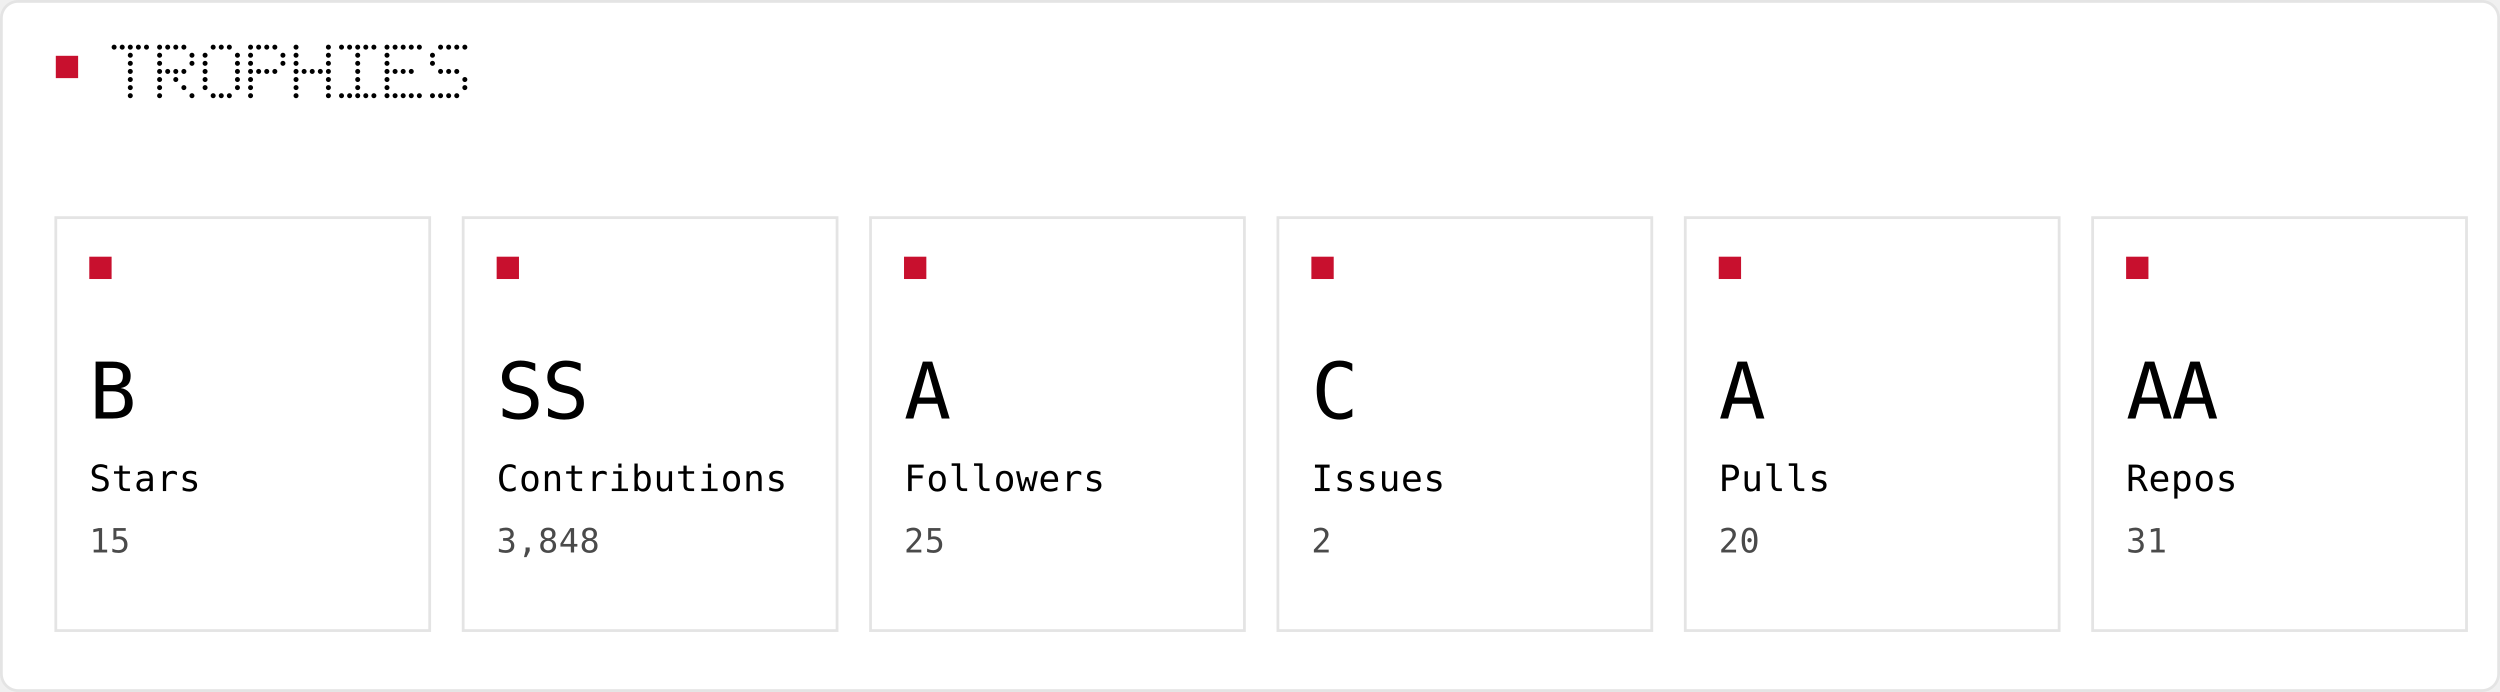
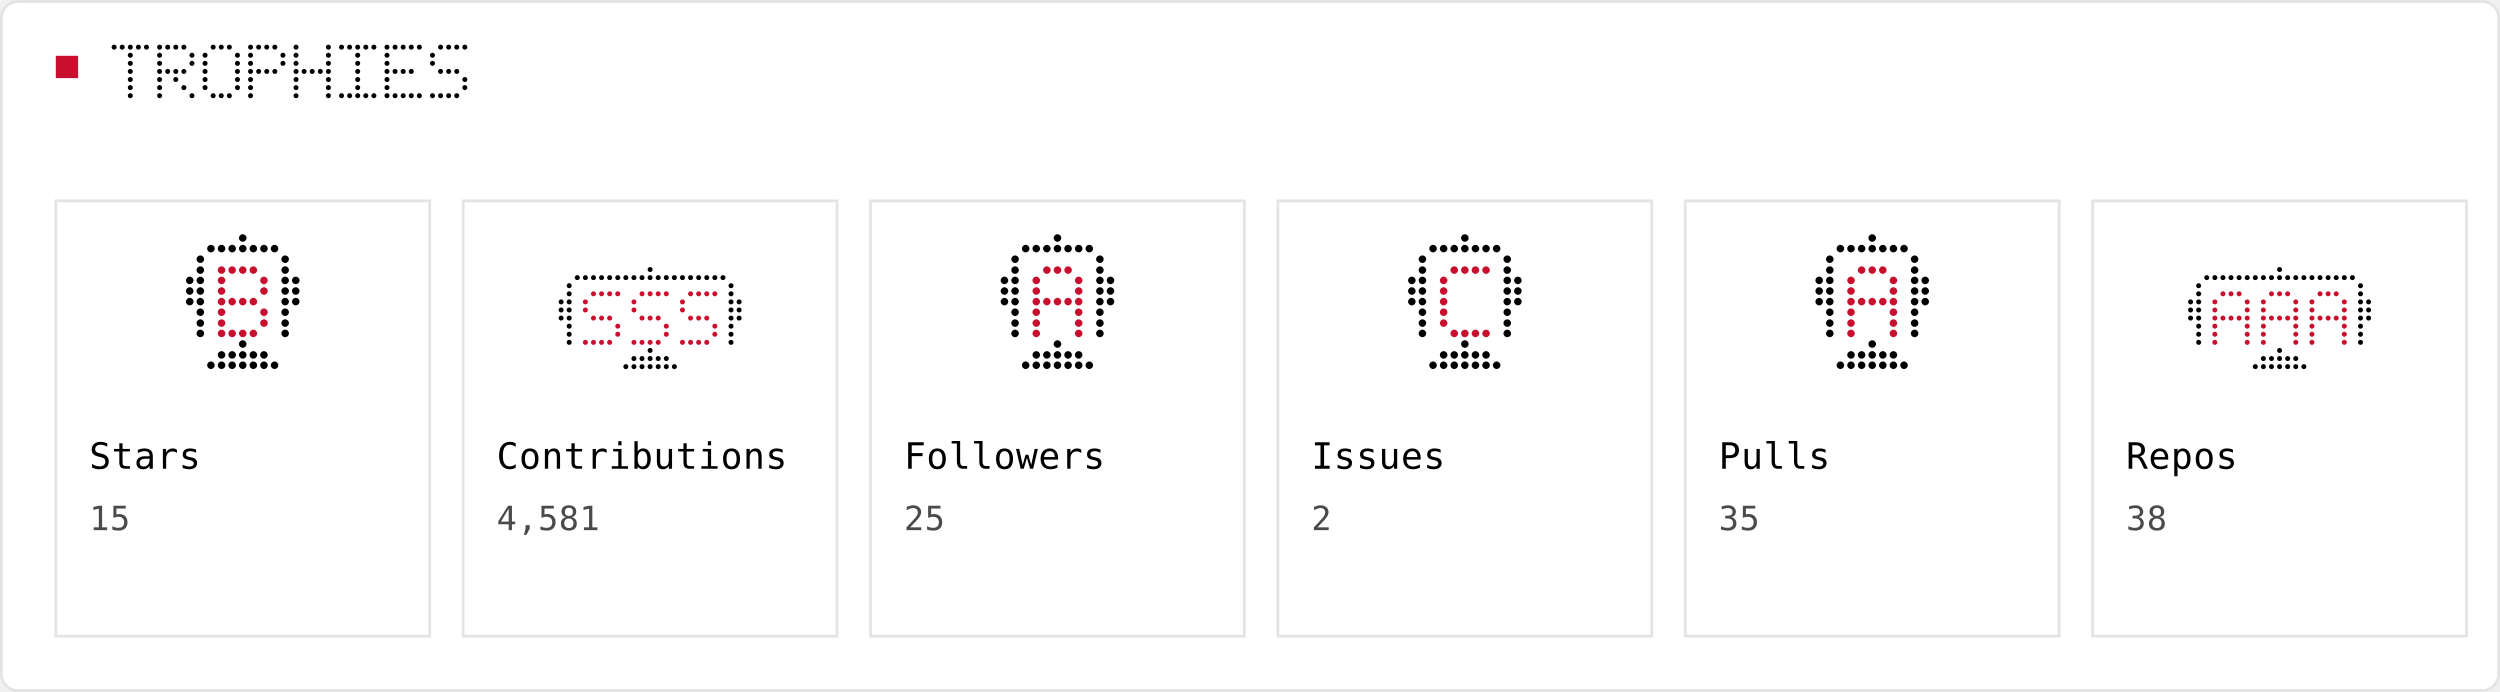
<svg xmlns="http://www.w3.org/2000/svg" width="896" height="248" viewBox="0 0 896 248" role="img">
  <rect x="0.5" y="0.5" width="895" height="247" rx="6" fill="#FFFFFF" stroke="#E4E4E4" stroke-width="1" />
  <rect x="20" y="20" width="8" height="8" fill="#C8102E" />
  <circle cx="40.9" cy="16.9" r="0.90" fill="#000000" />
  <circle cx="43.8" cy="16.9" r="0.90" fill="#000000" />
  <circle cx="46.7" cy="16.9" r="0.90" fill="#000000" />
  <circle cx="49.6" cy="16.9" r="0.90" fill="#000000" />
  <circle cx="52.5" cy="16.9" r="0.90" fill="#000000" />
  <circle cx="46.7" cy="19.8" r="0.90" fill="#000000" />
  <circle cx="46.7" cy="22.7" r="0.90" fill="#000000" />
  <circle cx="46.7" cy="25.6" r="0.90" fill="#000000" />
  <circle cx="46.7" cy="28.5" r="0.90" fill="#000000" />
  <circle cx="46.7" cy="31.4" r="0.90" fill="#000000" />
  <circle cx="46.7" cy="34.3" r="0.90" fill="#000000" />
  <circle cx="57.2" cy="16.9" r="0.90" fill="#000000" />
  <circle cx="60.1" cy="16.9" r="0.90" fill="#000000" />
  <circle cx="63.0" cy="16.9" r="0.90" fill="#000000" />
  <circle cx="65.9" cy="16.9" r="0.90" fill="#000000" />
  <circle cx="57.2" cy="19.8" r="0.90" fill="#000000" />
  <circle cx="68.8" cy="19.8" r="0.90" fill="#000000" />
  <circle cx="57.2" cy="22.7" r="0.90" fill="#000000" />
  <circle cx="68.8" cy="22.7" r="0.90" fill="#000000" />
  <circle cx="57.2" cy="25.6" r="0.90" fill="#000000" />
  <circle cx="60.1" cy="25.6" r="0.90" fill="#000000" />
  <circle cx="63.0" cy="25.6" r="0.90" fill="#000000" />
  <circle cx="65.9" cy="25.6" r="0.90" fill="#000000" />
  <circle cx="57.2" cy="28.5" r="0.90" fill="#000000" />
  <circle cx="63.0" cy="28.5" r="0.90" fill="#000000" />
  <circle cx="57.2" cy="31.4" r="0.90" fill="#000000" />
  <circle cx="65.9" cy="31.4" r="0.90" fill="#000000" />
  <circle cx="57.2" cy="34.3" r="0.90" fill="#000000" />
  <circle cx="68.8" cy="34.3" r="0.90" fill="#000000" />
  <circle cx="76.4" cy="16.9" r="0.90" fill="#000000" />
  <circle cx="79.3" cy="16.9" r="0.90" fill="#000000" />
  <circle cx="82.2" cy="16.9" r="0.90" fill="#000000" />
  <circle cx="73.5" cy="19.8" r="0.90" fill="#000000" />
  <circle cx="85.1" cy="19.8" r="0.90" fill="#000000" />
  <circle cx="73.5" cy="22.7" r="0.90" fill="#000000" />
  <circle cx="85.1" cy="22.7" r="0.90" fill="#000000" />
  <circle cx="73.5" cy="25.6" r="0.90" fill="#000000" />
  <circle cx="85.1" cy="25.6" r="0.90" fill="#000000" />
  <circle cx="73.5" cy="28.5" r="0.90" fill="#000000" />
  <circle cx="85.1" cy="28.5" r="0.90" fill="#000000" />
  <circle cx="73.5" cy="31.4" r="0.90" fill="#000000" />
  <circle cx="85.1" cy="31.4" r="0.90" fill="#000000" />
  <circle cx="76.4" cy="34.3" r="0.90" fill="#000000" />
  <circle cx="79.3" cy="34.3" r="0.90" fill="#000000" />
  <circle cx="82.2" cy="34.3" r="0.90" fill="#000000" />
  <circle cx="89.8" cy="16.9" r="0.90" fill="#000000" />
  <circle cx="92.7" cy="16.9" r="0.90" fill="#000000" />
  <circle cx="95.6" cy="16.9" r="0.90" fill="#000000" />
  <circle cx="98.5" cy="16.9" r="0.90" fill="#000000" />
  <circle cx="89.8" cy="19.8" r="0.90" fill="#000000" />
  <circle cx="101.4" cy="19.8" r="0.90" fill="#000000" />
  <circle cx="89.8" cy="22.7" r="0.90" fill="#000000" />
  <circle cx="101.4" cy="22.7" r="0.90" fill="#000000" />
  <circle cx="89.8" cy="25.6" r="0.90" fill="#000000" />
  <circle cx="92.7" cy="25.6" r="0.90" fill="#000000" />
  <circle cx="95.6" cy="25.6" r="0.90" fill="#000000" />
  <circle cx="98.5" cy="25.6" r="0.90" fill="#000000" />
  <circle cx="89.8" cy="28.5" r="0.90" fill="#000000" />
  <circle cx="89.8" cy="31.4" r="0.90" fill="#000000" />
  <circle cx="89.8" cy="34.3" r="0.90" fill="#000000" />
  <circle cx="106.1" cy="16.9" r="0.90" fill="#000000" />
  <circle cx="117.7" cy="16.9" r="0.90" fill="#000000" />
  <circle cx="106.1" cy="19.8" r="0.90" fill="#000000" />
  <circle cx="117.7" cy="19.8" r="0.90" fill="#000000" />
  <circle cx="106.1" cy="22.7" r="0.90" fill="#000000" />
  <circle cx="117.7" cy="22.7" r="0.90" fill="#000000" />
  <circle cx="106.1" cy="25.6" r="0.90" fill="#000000" />
  <circle cx="109.0" cy="25.6" r="0.90" fill="#000000" />
  <circle cx="111.9" cy="25.6" r="0.90" fill="#000000" />
  <circle cx="114.8" cy="25.6" r="0.90" fill="#000000" />
  <circle cx="117.7" cy="25.6" r="0.90" fill="#000000" />
  <circle cx="106.1" cy="28.5" r="0.90" fill="#000000" />
  <circle cx="117.7" cy="28.5" r="0.90" fill="#000000" />
  <circle cx="106.1" cy="31.4" r="0.90" fill="#000000" />
  <circle cx="117.7" cy="31.4" r="0.90" fill="#000000" />
  <circle cx="106.1" cy="34.3" r="0.90" fill="#000000" />
  <circle cx="117.7" cy="34.3" r="0.90" fill="#000000" />
  <circle cx="122.4" cy="16.9" r="0.90" fill="#000000" />
  <circle cx="125.3" cy="16.9" r="0.90" fill="#000000" />
  <circle cx="128.2" cy="16.9" r="0.90" fill="#000000" />
  <circle cx="131.1" cy="16.9" r="0.90" fill="#000000" />
  <circle cx="134.0" cy="16.9" r="0.90" fill="#000000" />
  <circle cx="128.2" cy="19.8" r="0.90" fill="#000000" />
  <circle cx="128.2" cy="22.7" r="0.90" fill="#000000" />
  <circle cx="128.2" cy="25.6" r="0.90" fill="#000000" />
  <circle cx="128.2" cy="28.5" r="0.90" fill="#000000" />
  <circle cx="128.2" cy="31.4" r="0.90" fill="#000000" />
  <circle cx="122.4" cy="34.3" r="0.90" fill="#000000" />
  <circle cx="125.3" cy="34.3" r="0.90" fill="#000000" />
  <circle cx="128.2" cy="34.3" r="0.90" fill="#000000" />
  <circle cx="131.1" cy="34.3" r="0.90" fill="#000000" />
  <circle cx="134.0" cy="34.3" r="0.90" fill="#000000" />
  <circle cx="138.7" cy="16.9" r="0.90" fill="#000000" />
  <circle cx="141.6" cy="16.9" r="0.90" fill="#000000" />
  <circle cx="144.5" cy="16.9" r="0.90" fill="#000000" />
  <circle cx="147.4" cy="16.9" r="0.90" fill="#000000" />
  <circle cx="150.3" cy="16.9" r="0.90" fill="#000000" />
  <circle cx="138.7" cy="19.8" r="0.90" fill="#000000" />
  <circle cx="138.7" cy="22.7" r="0.90" fill="#000000" />
  <circle cx="138.7" cy="25.6" r="0.90" fill="#000000" />
  <circle cx="141.6" cy="25.6" r="0.90" fill="#000000" />
  <circle cx="144.5" cy="25.6" r="0.90" fill="#000000" />
  <circle cx="147.4" cy="25.6" r="0.90" fill="#000000" />
  <circle cx="138.7" cy="28.5" r="0.90" fill="#000000" />
  <circle cx="138.7" cy="31.4" r="0.90" fill="#000000" />
  <circle cx="138.7" cy="34.3" r="0.90" fill="#000000" />
  <circle cx="141.6" cy="34.3" r="0.90" fill="#000000" />
  <circle cx="144.5" cy="34.3" r="0.90" fill="#000000" />
  <circle cx="147.4" cy="34.3" r="0.90" fill="#000000" />
  <circle cx="150.3" cy="34.3" r="0.90" fill="#000000" />
  <circle cx="157.9" cy="16.9" r="0.90" fill="#000000" />
  <circle cx="160.8" cy="16.9" r="0.90" fill="#000000" />
  <circle cx="163.7" cy="16.9" r="0.90" fill="#000000" />
  <circle cx="166.6" cy="16.9" r="0.90" fill="#000000" />
  <circle cx="155.0" cy="19.8" r="0.90" fill="#000000" />
  <circle cx="155.0" cy="22.7" r="0.90" fill="#000000" />
  <circle cx="157.9" cy="25.6" r="0.90" fill="#000000" />
  <circle cx="160.8" cy="25.6" r="0.90" fill="#000000" />
  <circle cx="163.7" cy="25.6" r="0.90" fill="#000000" />
  <circle cx="166.6" cy="28.5" r="0.90" fill="#000000" />
  <circle cx="166.6" cy="31.4" r="0.90" fill="#000000" />
  <circle cx="155.0" cy="34.3" r="0.90" fill="#000000" />
  <circle cx="157.9" cy="34.3" r="0.90" fill="#000000" />
  <circle cx="160.8" cy="34.3" r="0.90" fill="#000000" />
  <circle cx="163.7" cy="34.3" r="0.90" fill="#000000" />
-   <rect x="20" y="78" width="134" height="148" fill="none" stroke="#E4E4E4" />
-   <rect x="32" y="92" width="8" height="8" fill="#C8102E" />
-   <text x="32" y="150" fill="#000000" font-family="ui-monospace, Geist Mono, monospace" font-size="28" letter-spacing="-0.6" dominant-baseline="auto">B</text>
-   <text x="32" y="176" fill="#000000" font-family="ui-monospace, Geist Mono, monospace" font-size="13" letter-spacing="0.2" dominant-baseline="auto">Stars</text>
-   <text x="32" y="198" fill="#4A4A4A" font-family="ui-monospace, Geist Mono, monospace" font-size="12" letter-spacing="0.2" dominant-baseline="auto">15</text>
-   <rect x="166" y="78" width="134" height="148" fill="none" stroke="#E4E4E4" />
-   <rect x="178" y="92" width="8" height="8" fill="#C8102E" />
-   <text x="178" y="150" fill="#000000" font-family="ui-monospace, Geist Mono, monospace" font-size="28" letter-spacing="-0.6" dominant-baseline="auto">SS</text>
-   <text x="178" y="176" fill="#000000" font-family="ui-monospace, Geist Mono, monospace" font-size="13" letter-spacing="0.2" dominant-baseline="auto">Contributions</text>
-   <text x="178" y="198" fill="#4A4A4A" font-family="ui-monospace, Geist Mono, monospace" font-size="12" letter-spacing="0.2" dominant-baseline="auto">3,848</text>
-   <rect x="312" y="78" width="134" height="148" fill="none" stroke="#E4E4E4" />
-   <rect x="324" y="92" width="8" height="8" fill="#C8102E" />
-   <text x="324" y="150" fill="#000000" font-family="ui-monospace, Geist Mono, monospace" font-size="28" letter-spacing="-0.6" dominant-baseline="auto">A</text>
-   <text x="324" y="176" fill="#000000" font-family="ui-monospace, Geist Mono, monospace" font-size="13" letter-spacing="0.2" dominant-baseline="auto">Followers</text>
-   <text x="324" y="198" fill="#4A4A4A" font-family="ui-monospace, Geist Mono, monospace" font-size="12" letter-spacing="0.2" dominant-baseline="auto">25</text>
-   <rect x="458" y="78" width="134" height="148" fill="none" stroke="#E4E4E4" />
-   <rect x="470" y="92" width="8" height="8" fill="#C8102E" />
-   <text x="470" y="150" fill="#000000" font-family="ui-monospace, Geist Mono, monospace" font-size="28" letter-spacing="-0.6" dominant-baseline="auto">C</text>
-   <text x="470" y="176" fill="#000000" font-family="ui-monospace, Geist Mono, monospace" font-size="13" letter-spacing="0.2" dominant-baseline="auto">Issues</text>
-   <text x="470" y="198" fill="#4A4A4A" font-family="ui-monospace, Geist Mono, monospace" font-size="12" letter-spacing="0.2" dominant-baseline="auto">2</text>
-   <rect x="604" y="78" width="134" height="148" fill="none" stroke="#E4E4E4" />
-   <rect x="616" y="92" width="8" height="8" fill="#C8102E" />
-   <text x="616" y="150" fill="#000000" font-family="ui-monospace, Geist Mono, monospace" font-size="28" letter-spacing="-0.6" dominant-baseline="auto">A</text>
-   <text x="616" y="176" fill="#000000" font-family="ui-monospace, Geist Mono, monospace" font-size="13" letter-spacing="0.2" dominant-baseline="auto">Pulls</text>
-   <text x="616" y="198" fill="#4A4A4A" font-family="ui-monospace, Geist Mono, monospace" font-size="12" letter-spacing="0.2" dominant-baseline="auto">20</text>
-   <rect x="750" y="78" width="134" height="148" fill="none" stroke="#E4E4E4" />
-   <rect x="762" y="92" width="8" height="8" fill="#C8102E" />
-   <text x="762" y="150" fill="#000000" font-family="ui-monospace, Geist Mono, monospace" font-size="28" letter-spacing="-0.6" dominant-baseline="auto">AA</text>
-   <text x="762" y="176" fill="#000000" font-family="ui-monospace, Geist Mono, monospace" font-size="13" letter-spacing="0.2" dominant-baseline="auto">Repos</text>
-   <text x="762" y="198" fill="#4A4A4A" font-family="ui-monospace, Geist Mono, monospace" font-size="12" letter-spacing="0.2" dominant-baseline="auto">31</text>
+   <rect x="20" y="72" width="134" height="156" fill="none" stroke="#E4E4E4" />
+   <circle cx="87.0" cy="85.3" r="1.35" fill="#000000" />
+   <circle cx="75.6" cy="89.1" r="1.35" fill="#000000" />
+   <circle cx="79.4" cy="89.1" r="1.35" fill="#000000" />
+   <circle cx="83.2" cy="89.1" r="1.35" fill="#000000" />
+   <circle cx="87.0" cy="89.1" r="1.35" fill="#000000" />
+   <circle cx="90.8" cy="89.1" r="1.35" fill="#000000" />
+   <circle cx="94.6" cy="89.1" r="1.35" fill="#000000" />
+   <circle cx="98.4" cy="89.1" r="1.35" fill="#000000" />
+   <circle cx="71.8" cy="92.9" r="1.35" fill="#000000" />
+   <circle cx="102.2" cy="92.9" r="1.35" fill="#000000" />
+   <circle cx="71.8" cy="96.8" r="1.35" fill="#000000" />
+   <circle cx="102.2" cy="96.8" r="1.35" fill="#000000" />
+   <circle cx="71.8" cy="100.5" r="1.35" fill="#000000" />
+   <circle cx="102.2" cy="100.5" r="1.35" fill="#000000" />
+   <circle cx="71.8" cy="104.3" r="1.35" fill="#000000" />
+   <circle cx="102.2" cy="104.3" r="1.35" fill="#000000" />
+   <circle cx="71.8" cy="108.1" r="1.35" fill="#000000" />
+   <circle cx="102.2" cy="108.1" r="1.35" fill="#000000" />
+   <circle cx="71.8" cy="111.9" r="1.35" fill="#000000" />
+   <circle cx="102.2" cy="111.9" r="1.35" fill="#000000" />
+   <circle cx="71.8" cy="115.8" r="1.35" fill="#000000" />
+   <circle cx="102.2" cy="115.8" r="1.35" fill="#000000" />
+   <circle cx="71.8" cy="119.5" r="1.35" fill="#000000" />
+   <circle cx="102.2" cy="119.5" r="1.35" fill="#000000" />
+   <circle cx="68.0" cy="100.5" r="1.35" fill="#000000" />
+   <circle cx="106.0" cy="100.5" r="1.35" fill="#000000" />
+   <circle cx="68.0" cy="104.3" r="1.35" fill="#000000" />
+   <circle cx="106.0" cy="104.3" r="1.35" fill="#000000" />
+   <circle cx="68.0" cy="108.1" r="1.35" fill="#000000" />
+   <circle cx="106.0" cy="108.1" r="1.35" fill="#000000" />
+   <circle cx="87.0" cy="123.3" r="1.35" fill="#000000" />
+   <circle cx="79.4" cy="127.2" r="1.35" fill="#000000" />
+   <circle cx="83.2" cy="127.2" r="1.35" fill="#000000" />
+   <circle cx="87.0" cy="127.2" r="1.35" fill="#000000" />
+   <circle cx="90.8" cy="127.2" r="1.35" fill="#000000" />
+   <circle cx="94.6" cy="127.2" r="1.35" fill="#000000" />
+   <circle cx="75.6" cy="130.9" r="1.35" fill="#000000" />
+   <circle cx="79.4" cy="130.9" r="1.35" fill="#000000" />
+   <circle cx="83.2" cy="130.9" r="1.35" fill="#000000" />
+   <circle cx="87.0" cy="130.9" r="1.35" fill="#000000" />
+   <circle cx="90.8" cy="130.9" r="1.35" fill="#000000" />
+   <circle cx="94.6" cy="130.9" r="1.35" fill="#000000" />
+   <circle cx="98.4" cy="130.9" r="1.35" fill="#000000" />
+   <circle cx="79.4" cy="96.8" r="1.35" fill="#C8102E" />
+   <circle cx="83.2" cy="96.8" r="1.35" fill="#C8102E" />
+   <circle cx="87.0" cy="96.8" r="1.35" fill="#C8102E" />
+   <circle cx="90.8" cy="96.8" r="1.35" fill="#C8102E" />
+   <circle cx="79.4" cy="100.5" r="1.35" fill="#C8102E" />
+   <circle cx="94.6" cy="100.5" r="1.35" fill="#C8102E" />
+   <circle cx="79.4" cy="104.3" r="1.35" fill="#C8102E" />
+   <circle cx="94.6" cy="104.3" r="1.35" fill="#C8102E" />
+   <circle cx="79.4" cy="108.1" r="1.35" fill="#C8102E" />
+   <circle cx="83.2" cy="108.1" r="1.35" fill="#C8102E" />
+   <circle cx="87.0" cy="108.1" r="1.35" fill="#C8102E" />
+   <circle cx="90.8" cy="108.1" r="1.35" fill="#C8102E" />
+   <circle cx="79.4" cy="111.9" r="1.35" fill="#C8102E" />
+   <circle cx="94.6" cy="111.9" r="1.35" fill="#C8102E" />
+   <circle cx="79.4" cy="115.8" r="1.35" fill="#C8102E" />
+   <circle cx="94.6" cy="115.8" r="1.35" fill="#C8102E" />
+   <circle cx="79.4" cy="119.5" r="1.35" fill="#C8102E" />
+   <circle cx="83.2" cy="119.5" r="1.35" fill="#C8102E" />
+   <circle cx="87.0" cy="119.5" r="1.35" fill="#C8102E" />
+   <circle cx="90.8" cy="119.5" r="1.35" fill="#C8102E" />
+   <text x="32" y="168" fill="#000000" font-family="ui-monospace, Geist Mono, monospace" font-size="13" letter-spacing="0.2" dominant-baseline="auto">Stars</text>
+   <text x="32" y="190" fill="#4A4A4A" font-family="ui-monospace, Geist Mono, monospace" font-size="12" letter-spacing="0.2" dominant-baseline="auto">15</text>
+   <rect x="166" y="72" width="134" height="156" fill="none" stroke="#E4E4E4" />
+   <circle cx="233.0" cy="96.6" r="0.90" fill="#000000" />
+   <circle cx="206.9" cy="99.5" r="0.90" fill="#000000" />
+   <circle cx="209.8" cy="99.5" r="0.90" fill="#000000" />
+   <circle cx="212.7" cy="99.5" r="0.90" fill="#000000" />
+   <circle cx="215.6" cy="99.5" r="0.90" fill="#000000" />
+   <circle cx="218.5" cy="99.5" r="0.90" fill="#000000" />
+   <circle cx="221.4" cy="99.5" r="0.90" fill="#000000" />
+   <circle cx="224.3" cy="99.5" r="0.90" fill="#000000" />
+   <circle cx="227.2" cy="99.5" r="0.90" fill="#000000" />
+   <circle cx="230.1" cy="99.5" r="0.90" fill="#000000" />
+   <circle cx="233.0" cy="99.5" r="0.90" fill="#000000" />
+   <circle cx="235.9" cy="99.5" r="0.90" fill="#000000" />
+   <circle cx="238.8" cy="99.5" r="0.90" fill="#000000" />
+   <circle cx="241.7" cy="99.5" r="0.90" fill="#000000" />
+   <circle cx="244.6" cy="99.5" r="0.90" fill="#000000" />
+   <circle cx="247.5" cy="99.5" r="0.90" fill="#000000" />
+   <circle cx="250.4" cy="99.5" r="0.90" fill="#000000" />
+   <circle cx="253.3" cy="99.5" r="0.90" fill="#000000" />
+   <circle cx="256.2" cy="99.5" r="0.90" fill="#000000" />
+   <circle cx="259.1" cy="99.5" r="0.90" fill="#000000" />
+   <circle cx="204.0" cy="102.4" r="0.90" fill="#000000" />
+   <circle cx="262.0" cy="102.4" r="0.90" fill="#000000" />
+   <circle cx="204.0" cy="105.3" r="0.90" fill="#000000" />
+   <circle cx="262.0" cy="105.3" r="0.90" fill="#000000" />
+   <circle cx="204.0" cy="108.2" r="0.90" fill="#000000" />
+   <circle cx="262.0" cy="108.2" r="0.90" fill="#000000" />
+   <circle cx="204.0" cy="111.1" r="0.90" fill="#000000" />
+   <circle cx="262.0" cy="111.1" r="0.90" fill="#000000" />
+   <circle cx="204.0" cy="114.0" r="0.90" fill="#000000" />
+   <circle cx="262.0" cy="114.0" r="0.90" fill="#000000" />
+   <circle cx="204.0" cy="116.9" r="0.90" fill="#000000" />
+   <circle cx="262.0" cy="116.9" r="0.90" fill="#000000" />
+   <circle cx="204.0" cy="119.8" r="0.90" fill="#000000" />
+   <circle cx="262.0" cy="119.8" r="0.90" fill="#000000" />
+   <circle cx="204.0" cy="122.7" r="0.90" fill="#000000" />
+   <circle cx="262.0" cy="122.7" r="0.90" fill="#000000" />
+   <circle cx="201.1" cy="108.2" r="0.90" fill="#000000" />
+   <circle cx="264.9" cy="108.2" r="0.90" fill="#000000" />
+   <circle cx="201.1" cy="111.1" r="0.90" fill="#000000" />
+   <circle cx="264.9" cy="111.1" r="0.90" fill="#000000" />
+   <circle cx="201.1" cy="114.0" r="0.90" fill="#000000" />
+   <circle cx="264.9" cy="114.0" r="0.90" fill="#000000" />
+   <circle cx="233.0" cy="125.6" r="0.90" fill="#000000" />
+   <circle cx="227.2" cy="128.5" r="0.90" fill="#000000" />
+   <circle cx="230.1" cy="128.5" r="0.90" fill="#000000" />
+   <circle cx="233.0" cy="128.5" r="0.90" fill="#000000" />
+   <circle cx="235.9" cy="128.5" r="0.90" fill="#000000" />
+   <circle cx="238.8" cy="128.5" r="0.90" fill="#000000" />
+   <circle cx="224.3" cy="131.4" r="0.90" fill="#000000" />
+   <circle cx="227.2" cy="131.4" r="0.90" fill="#000000" />
+   <circle cx="230.1" cy="131.4" r="0.90" fill="#000000" />
+   <circle cx="233.0" cy="131.4" r="0.90" fill="#000000" />
+   <circle cx="235.9" cy="131.4" r="0.90" fill="#000000" />
+   <circle cx="238.8" cy="131.4" r="0.90" fill="#000000" />
+   <circle cx="241.7" cy="131.4" r="0.90" fill="#000000" />
+   <circle cx="212.7" cy="105.3" r="0.90" fill="#C8102E" />
+   <circle cx="215.6" cy="105.3" r="0.90" fill="#C8102E" />
+   <circle cx="218.5" cy="105.3" r="0.90" fill="#C8102E" />
+   <circle cx="221.4" cy="105.3" r="0.90" fill="#C8102E" />
+   <circle cx="209.8" cy="108.2" r="0.90" fill="#C8102E" />
+   <circle cx="209.8" cy="111.1" r="0.90" fill="#C8102E" />
+   <circle cx="212.7" cy="114.0" r="0.90" fill="#C8102E" />
+   <circle cx="215.6" cy="114.0" r="0.90" fill="#C8102E" />
+   <circle cx="218.5" cy="114.0" r="0.90" fill="#C8102E" />
+   <circle cx="221.4" cy="116.9" r="0.90" fill="#C8102E" />
+   <circle cx="221.4" cy="119.8" r="0.90" fill="#C8102E" />
+   <circle cx="209.8" cy="122.7" r="0.90" fill="#C8102E" />
+   <circle cx="212.7" cy="122.7" r="0.90" fill="#C8102E" />
+   <circle cx="215.6" cy="122.7" r="0.90" fill="#C8102E" />
+   <circle cx="218.5" cy="122.7" r="0.90" fill="#C8102E" />
+   <circle cx="230.1" cy="105.3" r="0.90" fill="#C8102E" />
+   <circle cx="233.0" cy="105.3" r="0.90" fill="#C8102E" />
+   <circle cx="235.9" cy="105.3" r="0.90" fill="#C8102E" />
+   <circle cx="238.8" cy="105.3" r="0.90" fill="#C8102E" />
+   <circle cx="227.2" cy="108.2" r="0.90" fill="#C8102E" />
+   <circle cx="227.2" cy="111.1" r="0.90" fill="#C8102E" />
+   <circle cx="230.1" cy="114.0" r="0.90" fill="#C8102E" />
+   <circle cx="233.0" cy="114.0" r="0.90" fill="#C8102E" />
+   <circle cx="235.9" cy="114.0" r="0.90" fill="#C8102E" />
+   <circle cx="238.8" cy="116.9" r="0.90" fill="#C8102E" />
+   <circle cx="238.8" cy="119.8" r="0.90" fill="#C8102E" />
+   <circle cx="227.2" cy="122.7" r="0.90" fill="#C8102E" />
+   <circle cx="230.1" cy="122.7" r="0.90" fill="#C8102E" />
+   <circle cx="233.0" cy="122.7" r="0.90" fill="#C8102E" />
+   <circle cx="235.9" cy="122.7" r="0.90" fill="#C8102E" />
+   <circle cx="247.5" cy="105.3" r="0.90" fill="#C8102E" />
+   <circle cx="250.4" cy="105.3" r="0.90" fill="#C8102E" />
+   <circle cx="253.3" cy="105.3" r="0.90" fill="#C8102E" />
+   <circle cx="256.2" cy="105.3" r="0.90" fill="#C8102E" />
+   <circle cx="244.6" cy="108.2" r="0.90" fill="#C8102E" />
+   <circle cx="244.6" cy="111.1" r="0.90" fill="#C8102E" />
+   <circle cx="247.5" cy="114.0" r="0.90" fill="#C8102E" />
+   <circle cx="250.4" cy="114.0" r="0.90" fill="#C8102E" />
+   <circle cx="253.3" cy="114.0" r="0.90" fill="#C8102E" />
+   <circle cx="256.2" cy="116.9" r="0.90" fill="#C8102E" />
+   <circle cx="256.2" cy="119.8" r="0.90" fill="#C8102E" />
+   <circle cx="244.6" cy="122.7" r="0.90" fill="#C8102E" />
+   <circle cx="247.5" cy="122.7" r="0.90" fill="#C8102E" />
+   <circle cx="250.4" cy="122.7" r="0.90" fill="#C8102E" />
+   <circle cx="253.3" cy="122.7" r="0.90" fill="#C8102E" />
+   <text x="178" y="168" fill="#000000" font-family="ui-monospace, Geist Mono, monospace" font-size="13" letter-spacing="0.2" dominant-baseline="auto">Contributions</text>
+   <text x="178" y="190" fill="#4A4A4A" font-family="ui-monospace, Geist Mono, monospace" font-size="12" letter-spacing="0.2" dominant-baseline="auto">4,581</text>
+   <rect x="312" y="72" width="134" height="156" fill="none" stroke="#E4E4E4" />
+   <circle cx="379.0" cy="85.3" r="1.35" fill="#000000" />
+   <circle cx="367.6" cy="89.1" r="1.35" fill="#000000" />
+   <circle cx="371.4" cy="89.1" r="1.35" fill="#000000" />
+   <circle cx="375.2" cy="89.1" r="1.35" fill="#000000" />
+   <circle cx="379.0" cy="89.1" r="1.35" fill="#000000" />
+   <circle cx="382.8" cy="89.1" r="1.35" fill="#000000" />
+   <circle cx="386.6" cy="89.1" r="1.35" fill="#000000" />
+   <circle cx="390.4" cy="89.1" r="1.35" fill="#000000" />
+   <circle cx="363.8" cy="92.9" r="1.35" fill="#000000" />
+   <circle cx="394.2" cy="92.9" r="1.35" fill="#000000" />
+   <circle cx="363.8" cy="96.8" r="1.35" fill="#000000" />
+   <circle cx="394.2" cy="96.8" r="1.35" fill="#000000" />
+   <circle cx="363.8" cy="100.5" r="1.35" fill="#000000" />
+   <circle cx="394.2" cy="100.5" r="1.35" fill="#000000" />
+   <circle cx="363.8" cy="104.3" r="1.35" fill="#000000" />
+   <circle cx="394.2" cy="104.3" r="1.35" fill="#000000" />
+   <circle cx="363.8" cy="108.1" r="1.35" fill="#000000" />
+   <circle cx="394.2" cy="108.1" r="1.35" fill="#000000" />
+   <circle cx="363.8" cy="111.9" r="1.35" fill="#000000" />
+   <circle cx="394.2" cy="111.9" r="1.35" fill="#000000" />
+   <circle cx="363.8" cy="115.8" r="1.35" fill="#000000" />
+   <circle cx="394.2" cy="115.8" r="1.35" fill="#000000" />
+   <circle cx="363.8" cy="119.5" r="1.35" fill="#000000" />
+   <circle cx="394.2" cy="119.5" r="1.35" fill="#000000" />
+   <circle cx="360.0" cy="100.5" r="1.35" fill="#000000" />
+   <circle cx="398.0" cy="100.5" r="1.35" fill="#000000" />
+   <circle cx="360.0" cy="104.3" r="1.35" fill="#000000" />
+   <circle cx="398.0" cy="104.3" r="1.35" fill="#000000" />
+   <circle cx="360.0" cy="108.1" r="1.35" fill="#000000" />
+   <circle cx="398.0" cy="108.1" r="1.35" fill="#000000" />
+   <circle cx="379.0" cy="123.3" r="1.35" fill="#000000" />
+   <circle cx="371.4" cy="127.2" r="1.35" fill="#000000" />
+   <circle cx="375.2" cy="127.2" r="1.35" fill="#000000" />
+   <circle cx="379.0" cy="127.2" r="1.35" fill="#000000" />
+   <circle cx="382.8" cy="127.2" r="1.35" fill="#000000" />
+   <circle cx="386.6" cy="127.2" r="1.35" fill="#000000" />
+   <circle cx="367.6" cy="130.9" r="1.35" fill="#000000" />
+   <circle cx="371.4" cy="130.9" r="1.35" fill="#000000" />
+   <circle cx="375.2" cy="130.9" r="1.35" fill="#000000" />
+   <circle cx="379.0" cy="130.9" r="1.35" fill="#000000" />
+   <circle cx="382.8" cy="130.9" r="1.35" fill="#000000" />
+   <circle cx="386.6" cy="130.9" r="1.35" fill="#000000" />
+   <circle cx="390.4" cy="130.9" r="1.35" fill="#000000" />
+   <circle cx="375.2" cy="96.8" r="1.35" fill="#C8102E" />
+   <circle cx="379.0" cy="96.8" r="1.35" fill="#C8102E" />
+   <circle cx="382.8" cy="96.8" r="1.35" fill="#C8102E" />
+   <circle cx="371.4" cy="100.5" r="1.35" fill="#C8102E" />
+   <circle cx="386.6" cy="100.5" r="1.35" fill="#C8102E" />
+   <circle cx="371.4" cy="104.3" r="1.35" fill="#C8102E" />
+   <circle cx="386.6" cy="104.3" r="1.35" fill="#C8102E" />
+   <circle cx="371.4" cy="108.1" r="1.35" fill="#C8102E" />
+   <circle cx="375.2" cy="108.1" r="1.35" fill="#C8102E" />
+   <circle cx="379.0" cy="108.1" r="1.35" fill="#C8102E" />
+   <circle cx="382.8" cy="108.1" r="1.35" fill="#C8102E" />
+   <circle cx="386.6" cy="108.1" r="1.35" fill="#C8102E" />
+   <circle cx="371.4" cy="111.9" r="1.35" fill="#C8102E" />
+   <circle cx="386.6" cy="111.9" r="1.35" fill="#C8102E" />
+   <circle cx="371.4" cy="115.8" r="1.35" fill="#C8102E" />
+   <circle cx="386.6" cy="115.8" r="1.35" fill="#C8102E" />
+   <circle cx="371.4" cy="119.5" r="1.35" fill="#C8102E" />
+   <circle cx="386.6" cy="119.5" r="1.35" fill="#C8102E" />
+   <text x="324" y="168" fill="#000000" font-family="ui-monospace, Geist Mono, monospace" font-size="13" letter-spacing="0.2" dominant-baseline="auto">Followers</text>
+   <text x="324" y="190" fill="#4A4A4A" font-family="ui-monospace, Geist Mono, monospace" font-size="12" letter-spacing="0.2" dominant-baseline="auto">25</text>
+   <rect x="458" y="72" width="134" height="156" fill="none" stroke="#E4E4E4" />
+   <circle cx="525.0" cy="85.3" r="1.35" fill="#000000" />
+   <circle cx="513.6" cy="89.1" r="1.35" fill="#000000" />
+   <circle cx="517.4" cy="89.1" r="1.35" fill="#000000" />
+   <circle cx="521.2" cy="89.1" r="1.35" fill="#000000" />
+   <circle cx="525.0" cy="89.1" r="1.35" fill="#000000" />
+   <circle cx="528.8" cy="89.1" r="1.35" fill="#000000" />
+   <circle cx="532.6" cy="89.1" r="1.35" fill="#000000" />
+   <circle cx="536.4" cy="89.1" r="1.35" fill="#000000" />
+   <circle cx="509.8" cy="92.9" r="1.35" fill="#000000" />
+   <circle cx="540.2" cy="92.9" r="1.35" fill="#000000" />
+   <circle cx="509.8" cy="96.8" r="1.35" fill="#000000" />
+   <circle cx="540.2" cy="96.8" r="1.35" fill="#000000" />
+   <circle cx="509.8" cy="100.5" r="1.35" fill="#000000" />
+   <circle cx="540.2" cy="100.5" r="1.35" fill="#000000" />
+   <circle cx="509.8" cy="104.3" r="1.35" fill="#000000" />
+   <circle cx="540.2" cy="104.3" r="1.35" fill="#000000" />
+   <circle cx="509.8" cy="108.1" r="1.35" fill="#000000" />
+   <circle cx="540.2" cy="108.1" r="1.35" fill="#000000" />
+   <circle cx="509.8" cy="111.9" r="1.35" fill="#000000" />
+   <circle cx="540.2" cy="111.9" r="1.35" fill="#000000" />
+   <circle cx="509.8" cy="115.8" r="1.35" fill="#000000" />
+   <circle cx="540.2" cy="115.8" r="1.35" fill="#000000" />
+   <circle cx="509.8" cy="119.5" r="1.35" fill="#000000" />
+   <circle cx="540.2" cy="119.5" r="1.35" fill="#000000" />
+   <circle cx="506.0" cy="100.5" r="1.35" fill="#000000" />
+   <circle cx="544.0" cy="100.5" r="1.35" fill="#000000" />
+   <circle cx="506.0" cy="104.3" r="1.35" fill="#000000" />
+   <circle cx="544.0" cy="104.3" r="1.35" fill="#000000" />
+   <circle cx="506.0" cy="108.1" r="1.35" fill="#000000" />
+   <circle cx="544.0" cy="108.1" r="1.35" fill="#000000" />
+   <circle cx="525.0" cy="123.3" r="1.35" fill="#000000" />
+   <circle cx="517.4" cy="127.2" r="1.35" fill="#000000" />
+   <circle cx="521.2" cy="127.2" r="1.35" fill="#000000" />
+   <circle cx="525.0" cy="127.2" r="1.35" fill="#000000" />
+   <circle cx="528.8" cy="127.2" r="1.35" fill="#000000" />
+   <circle cx="532.6" cy="127.2" r="1.35" fill="#000000" />
+   <circle cx="513.6" cy="130.9" r="1.35" fill="#000000" />
+   <circle cx="517.4" cy="130.9" r="1.35" fill="#000000" />
+   <circle cx="521.2" cy="130.9" r="1.35" fill="#000000" />
+   <circle cx="525.0" cy="130.9" r="1.35" fill="#000000" />
+   <circle cx="528.8" cy="130.9" r="1.35" fill="#000000" />
+   <circle cx="532.6" cy="130.9" r="1.35" fill="#000000" />
+   <circle cx="536.4" cy="130.9" r="1.35" fill="#000000" />
+   <circle cx="521.2" cy="96.8" r="1.35" fill="#C8102E" />
+   <circle cx="525.0" cy="96.8" r="1.35" fill="#C8102E" />
+   <circle cx="528.8" cy="96.8" r="1.35" fill="#C8102E" />
+   <circle cx="532.6" cy="96.8" r="1.35" fill="#C8102E" />
+   <circle cx="517.4" cy="100.5" r="1.35" fill="#C8102E" />
+   <circle cx="517.4" cy="104.3" r="1.35" fill="#C8102E" />
+   <circle cx="517.4" cy="108.1" r="1.35" fill="#C8102E" />
+   <circle cx="517.4" cy="111.9" r="1.35" fill="#C8102E" />
+   <circle cx="517.4" cy="115.8" r="1.35" fill="#C8102E" />
+   <circle cx="521.2" cy="119.5" r="1.35" fill="#C8102E" />
+   <circle cx="525.0" cy="119.5" r="1.35" fill="#C8102E" />
+   <circle cx="528.8" cy="119.5" r="1.35" fill="#C8102E" />
+   <circle cx="532.6" cy="119.5" r="1.35" fill="#C8102E" />
+   <text x="470" y="168" fill="#000000" font-family="ui-monospace, Geist Mono, monospace" font-size="13" letter-spacing="0.2" dominant-baseline="auto">Issues</text>
+   <text x="470" y="190" fill="#4A4A4A" font-family="ui-monospace, Geist Mono, monospace" font-size="12" letter-spacing="0.2" dominant-baseline="auto">2</text>
+   <rect x="604" y="72" width="134" height="156" fill="none" stroke="#E4E4E4" />
+   <circle cx="671.0" cy="85.3" r="1.35" fill="#000000" />
+   <circle cx="659.6" cy="89.1" r="1.35" fill="#000000" />
+   <circle cx="663.4" cy="89.1" r="1.35" fill="#000000" />
+   <circle cx="667.2" cy="89.1" r="1.35" fill="#000000" />
+   <circle cx="671.0" cy="89.1" r="1.35" fill="#000000" />
+   <circle cx="674.8" cy="89.1" r="1.35" fill="#000000" />
+   <circle cx="678.6" cy="89.1" r="1.35" fill="#000000" />
+   <circle cx="682.4" cy="89.1" r="1.35" fill="#000000" />
+   <circle cx="655.8" cy="92.9" r="1.35" fill="#000000" />
+   <circle cx="686.2" cy="92.9" r="1.35" fill="#000000" />
+   <circle cx="655.8" cy="96.8" r="1.35" fill="#000000" />
+   <circle cx="686.2" cy="96.8" r="1.35" fill="#000000" />
+   <circle cx="655.8" cy="100.5" r="1.35" fill="#000000" />
+   <circle cx="686.2" cy="100.5" r="1.35" fill="#000000" />
+   <circle cx="655.8" cy="104.3" r="1.35" fill="#000000" />
+   <circle cx="686.2" cy="104.3" r="1.35" fill="#000000" />
+   <circle cx="655.8" cy="108.1" r="1.35" fill="#000000" />
+   <circle cx="686.2" cy="108.1" r="1.35" fill="#000000" />
+   <circle cx="655.8" cy="111.9" r="1.35" fill="#000000" />
+   <circle cx="686.2" cy="111.9" r="1.35" fill="#000000" />
+   <circle cx="655.8" cy="115.8" r="1.35" fill="#000000" />
+   <circle cx="686.2" cy="115.8" r="1.35" fill="#000000" />
+   <circle cx="655.8" cy="119.5" r="1.35" fill="#000000" />
+   <circle cx="686.2" cy="119.5" r="1.35" fill="#000000" />
+   <circle cx="652.0" cy="100.5" r="1.35" fill="#000000" />
+   <circle cx="690.0" cy="100.5" r="1.35" fill="#000000" />
+   <circle cx="652.0" cy="104.3" r="1.35" fill="#000000" />
+   <circle cx="690.0" cy="104.3" r="1.35" fill="#000000" />
+   <circle cx="652.0" cy="108.1" r="1.35" fill="#000000" />
+   <circle cx="690.0" cy="108.1" r="1.35" fill="#000000" />
+   <circle cx="671.0" cy="123.3" r="1.35" fill="#000000" />
+   <circle cx="663.4" cy="127.2" r="1.35" fill="#000000" />
+   <circle cx="667.2" cy="127.2" r="1.35" fill="#000000" />
+   <circle cx="671.0" cy="127.2" r="1.35" fill="#000000" />
+   <circle cx="674.8" cy="127.2" r="1.35" fill="#000000" />
+   <circle cx="678.6" cy="127.2" r="1.35" fill="#000000" />
+   <circle cx="659.6" cy="130.9" r="1.35" fill="#000000" />
+   <circle cx="663.4" cy="130.9" r="1.35" fill="#000000" />
+   <circle cx="667.2" cy="130.9" r="1.35" fill="#000000" />
+   <circle cx="671.0" cy="130.9" r="1.35" fill="#000000" />
+   <circle cx="674.8" cy="130.9" r="1.35" fill="#000000" />
+   <circle cx="678.6" cy="130.9" r="1.35" fill="#000000" />
+   <circle cx="682.4" cy="130.9" r="1.35" fill="#000000" />
+   <circle cx="667.2" cy="96.8" r="1.35" fill="#C8102E" />
+   <circle cx="671.0" cy="96.8" r="1.35" fill="#C8102E" />
+   <circle cx="674.8" cy="96.8" r="1.35" fill="#C8102E" />
+   <circle cx="663.4" cy="100.5" r="1.35" fill="#C8102E" />
+   <circle cx="678.6" cy="100.5" r="1.35" fill="#C8102E" />
+   <circle cx="663.4" cy="104.3" r="1.35" fill="#C8102E" />
+   <circle cx="678.6" cy="104.3" r="1.35" fill="#C8102E" />
+   <circle cx="663.4" cy="108.1" r="1.35" fill="#C8102E" />
+   <circle cx="667.2" cy="108.1" r="1.35" fill="#C8102E" />
+   <circle cx="671.0" cy="108.1" r="1.35" fill="#C8102E" />
+   <circle cx="674.8" cy="108.1" r="1.35" fill="#C8102E" />
+   <circle cx="678.6" cy="108.1" r="1.35" fill="#C8102E" />
+   <circle cx="663.4" cy="111.9" r="1.35" fill="#C8102E" />
+   <circle cx="678.6" cy="111.9" r="1.35" fill="#C8102E" />
+   <circle cx="663.4" cy="115.8" r="1.35" fill="#C8102E" />
+   <circle cx="678.6" cy="115.8" r="1.35" fill="#C8102E" />
+   <circle cx="663.4" cy="119.5" r="1.35" fill="#C8102E" />
+   <circle cx="678.6" cy="119.5" r="1.35" fill="#C8102E" />
+   <text x="616" y="168" fill="#000000" font-family="ui-monospace, Geist Mono, monospace" font-size="13" letter-spacing="0.2" dominant-baseline="auto">Pulls</text>
+   <text x="616" y="190" fill="#4A4A4A" font-family="ui-monospace, Geist Mono, monospace" font-size="12" letter-spacing="0.2" dominant-baseline="auto">35</text>
+   <rect x="750" y="72" width="134" height="156" fill="none" stroke="#E4E4E4" />
+   <circle cx="817.0" cy="96.6" r="0.90" fill="#000000" />
+   <circle cx="790.9" cy="99.5" r="0.90" fill="#000000" />
+   <circle cx="793.8" cy="99.5" r="0.90" fill="#000000" />
+   <circle cx="796.7" cy="99.5" r="0.90" fill="#000000" />
+   <circle cx="799.6" cy="99.5" r="0.90" fill="#000000" />
+   <circle cx="802.5" cy="99.5" r="0.90" fill="#000000" />
+   <circle cx="805.4" cy="99.5" r="0.90" fill="#000000" />
+   <circle cx="808.3" cy="99.5" r="0.90" fill="#000000" />
+   <circle cx="811.2" cy="99.5" r="0.90" fill="#000000" />
+   <circle cx="814.1" cy="99.5" r="0.90" fill="#000000" />
+   <circle cx="817.0" cy="99.5" r="0.90" fill="#000000" />
+   <circle cx="819.9" cy="99.5" r="0.90" fill="#000000" />
+   <circle cx="822.8" cy="99.5" r="0.90" fill="#000000" />
+   <circle cx="825.7" cy="99.5" r="0.90" fill="#000000" />
+   <circle cx="828.6" cy="99.5" r="0.90" fill="#000000" />
+   <circle cx="831.5" cy="99.5" r="0.90" fill="#000000" />
+   <circle cx="834.4" cy="99.5" r="0.90" fill="#000000" />
+   <circle cx="837.3" cy="99.5" r="0.90" fill="#000000" />
+   <circle cx="840.2" cy="99.5" r="0.90" fill="#000000" />
+   <circle cx="843.1" cy="99.5" r="0.90" fill="#000000" />
+   <circle cx="788.0" cy="102.4" r="0.90" fill="#000000" />
+   <circle cx="846.0" cy="102.4" r="0.90" fill="#000000" />
+   <circle cx="788.0" cy="105.3" r="0.90" fill="#000000" />
+   <circle cx="846.0" cy="105.3" r="0.90" fill="#000000" />
+   <circle cx="788.0" cy="108.2" r="0.90" fill="#000000" />
+   <circle cx="846.0" cy="108.2" r="0.90" fill="#000000" />
+   <circle cx="788.0" cy="111.1" r="0.90" fill="#000000" />
+   <circle cx="846.0" cy="111.1" r="0.90" fill="#000000" />
+   <circle cx="788.0" cy="114.0" r="0.90" fill="#000000" />
+   <circle cx="846.0" cy="114.0" r="0.90" fill="#000000" />
+   <circle cx="788.0" cy="116.9" r="0.90" fill="#000000" />
+   <circle cx="846.0" cy="116.9" r="0.90" fill="#000000" />
+   <circle cx="788.0" cy="119.8" r="0.90" fill="#000000" />
+   <circle cx="846.0" cy="119.8" r="0.90" fill="#000000" />
+   <circle cx="788.0" cy="122.7" r="0.90" fill="#000000" />
+   <circle cx="846.0" cy="122.7" r="0.90" fill="#000000" />
+   <circle cx="785.1" cy="108.2" r="0.90" fill="#000000" />
+   <circle cx="848.9" cy="108.2" r="0.90" fill="#000000" />
+   <circle cx="785.1" cy="111.1" r="0.90" fill="#000000" />
+   <circle cx="848.9" cy="111.1" r="0.90" fill="#000000" />
+   <circle cx="785.1" cy="114.0" r="0.90" fill="#000000" />
+   <circle cx="848.9" cy="114.0" r="0.90" fill="#000000" />
+   <circle cx="817.0" cy="125.6" r="0.90" fill="#000000" />
+   <circle cx="811.2" cy="128.5" r="0.90" fill="#000000" />
+   <circle cx="814.1" cy="128.5" r="0.90" fill="#000000" />
+   <circle cx="817.0" cy="128.5" r="0.90" fill="#000000" />
+   <circle cx="819.9" cy="128.5" r="0.90" fill="#000000" />
+   <circle cx="822.8" cy="128.5" r="0.90" fill="#000000" />
+   <circle cx="808.3" cy="131.4" r="0.90" fill="#000000" />
+   <circle cx="811.2" cy="131.4" r="0.90" fill="#000000" />
+   <circle cx="814.1" cy="131.4" r="0.90" fill="#000000" />
+   <circle cx="817.0" cy="131.4" r="0.90" fill="#000000" />
+   <circle cx="819.9" cy="131.4" r="0.90" fill="#000000" />
+   <circle cx="822.8" cy="131.4" r="0.90" fill="#000000" />
+   <circle cx="825.7" cy="131.4" r="0.90" fill="#000000" />
+   <circle cx="796.7" cy="105.3" r="0.90" fill="#C8102E" />
+   <circle cx="799.6" cy="105.3" r="0.90" fill="#C8102E" />
+   <circle cx="802.5" cy="105.3" r="0.90" fill="#C8102E" />
+   <circle cx="793.8" cy="108.2" r="0.90" fill="#C8102E" />
+   <circle cx="805.4" cy="108.2" r="0.90" fill="#C8102E" />
+   <circle cx="793.8" cy="111.1" r="0.90" fill="#C8102E" />
+   <circle cx="805.4" cy="111.1" r="0.90" fill="#C8102E" />
+   <circle cx="793.8" cy="114.0" r="0.90" fill="#C8102E" />
+   <circle cx="796.7" cy="114.0" r="0.90" fill="#C8102E" />
+   <circle cx="799.6" cy="114.0" r="0.90" fill="#C8102E" />
+   <circle cx="802.5" cy="114.0" r="0.90" fill="#C8102E" />
+   <circle cx="805.4" cy="114.0" r="0.90" fill="#C8102E" />
+   <circle cx="793.8" cy="116.9" r="0.90" fill="#C8102E" />
+   <circle cx="805.4" cy="116.9" r="0.90" fill="#C8102E" />
+   <circle cx="793.8" cy="119.8" r="0.90" fill="#C8102E" />
+   <circle cx="805.4" cy="119.8" r="0.90" fill="#C8102E" />
+   <circle cx="793.8" cy="122.7" r="0.90" fill="#C8102E" />
+   <circle cx="805.4" cy="122.7" r="0.90" fill="#C8102E" />
+   <circle cx="814.1" cy="105.3" r="0.90" fill="#C8102E" />
+   <circle cx="817.0" cy="105.3" r="0.90" fill="#C8102E" />
+   <circle cx="819.9" cy="105.3" r="0.90" fill="#C8102E" />
+   <circle cx="811.2" cy="108.2" r="0.90" fill="#C8102E" />
+   <circle cx="822.8" cy="108.2" r="0.90" fill="#C8102E" />
+   <circle cx="811.2" cy="111.1" r="0.90" fill="#C8102E" />
+   <circle cx="822.8" cy="111.1" r="0.90" fill="#C8102E" />
+   <circle cx="811.2" cy="114.0" r="0.90" fill="#C8102E" />
+   <circle cx="814.1" cy="114.0" r="0.90" fill="#C8102E" />
+   <circle cx="817.0" cy="114.0" r="0.90" fill="#C8102E" />
+   <circle cx="819.9" cy="114.0" r="0.90" fill="#C8102E" />
+   <circle cx="822.8" cy="114.0" r="0.90" fill="#C8102E" />
+   <circle cx="811.2" cy="116.9" r="0.90" fill="#C8102E" />
+   <circle cx="822.8" cy="116.9" r="0.90" fill="#C8102E" />
+   <circle cx="811.2" cy="119.8" r="0.90" fill="#C8102E" />
+   <circle cx="822.8" cy="119.8" r="0.90" fill="#C8102E" />
+   <circle cx="811.2" cy="122.7" r="0.90" fill="#C8102E" />
+   <circle cx="822.8" cy="122.7" r="0.90" fill="#C8102E" />
+   <circle cx="831.5" cy="105.3" r="0.90" fill="#C8102E" />
+   <circle cx="834.4" cy="105.3" r="0.90" fill="#C8102E" />
+   <circle cx="837.3" cy="105.3" r="0.90" fill="#C8102E" />
+   <circle cx="828.6" cy="108.2" r="0.90" fill="#C8102E" />
+   <circle cx="840.2" cy="108.2" r="0.90" fill="#C8102E" />
+   <circle cx="828.6" cy="111.1" r="0.90" fill="#C8102E" />
+   <circle cx="840.2" cy="111.1" r="0.90" fill="#C8102E" />
+   <circle cx="828.6" cy="114.0" r="0.90" fill="#C8102E" />
+   <circle cx="831.5" cy="114.0" r="0.90" fill="#C8102E" />
+   <circle cx="834.4" cy="114.0" r="0.90" fill="#C8102E" />
+   <circle cx="837.3" cy="114.0" r="0.90" fill="#C8102E" />
+   <circle cx="840.2" cy="114.0" r="0.90" fill="#C8102E" />
+   <circle cx="828.6" cy="116.9" r="0.90" fill="#C8102E" />
+   <circle cx="840.2" cy="116.9" r="0.90" fill="#C8102E" />
+   <circle cx="828.6" cy="119.8" r="0.90" fill="#C8102E" />
+   <circle cx="840.2" cy="119.8" r="0.90" fill="#C8102E" />
+   <circle cx="828.6" cy="122.7" r="0.90" fill="#C8102E" />
+   <circle cx="840.2" cy="122.7" r="0.90" fill="#C8102E" />
+   <text x="762" y="168" fill="#000000" font-family="ui-monospace, Geist Mono, monospace" font-size="13" letter-spacing="0.2" dominant-baseline="auto">Repos</text>
+   <text x="762" y="190" fill="#4A4A4A" font-family="ui-monospace, Geist Mono, monospace" font-size="12" letter-spacing="0.2" dominant-baseline="auto">38</text>
</svg>
